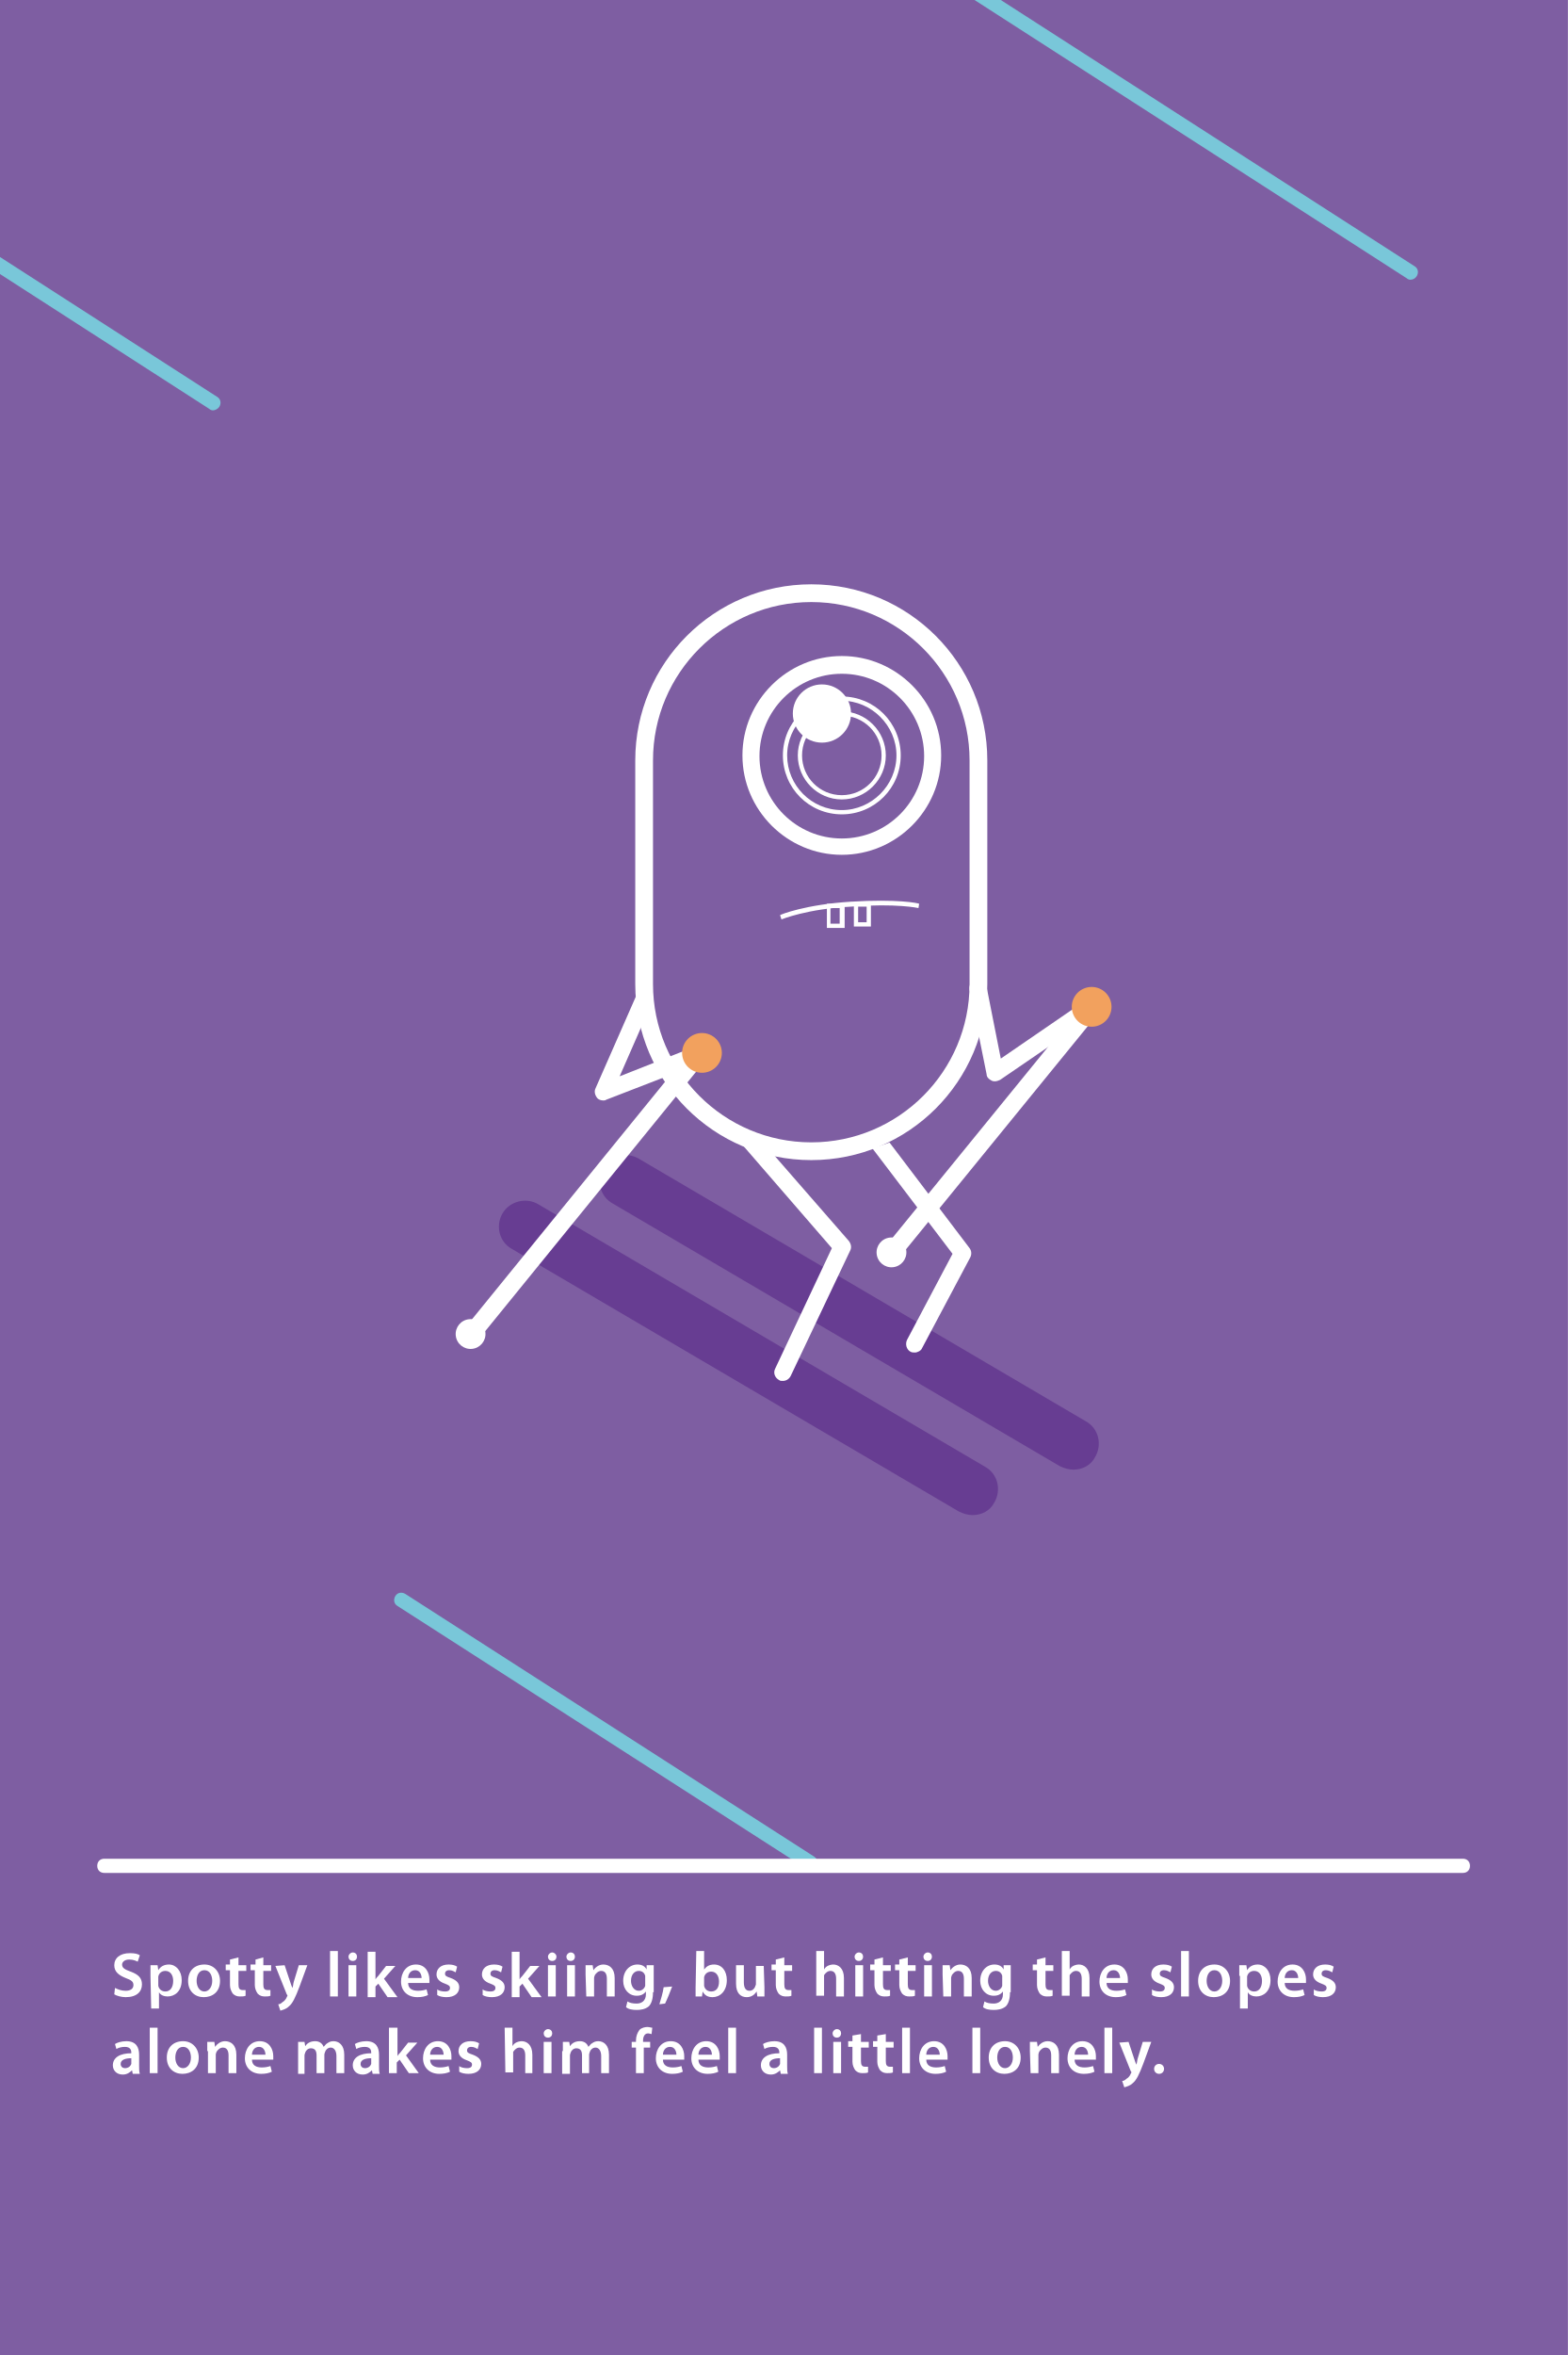
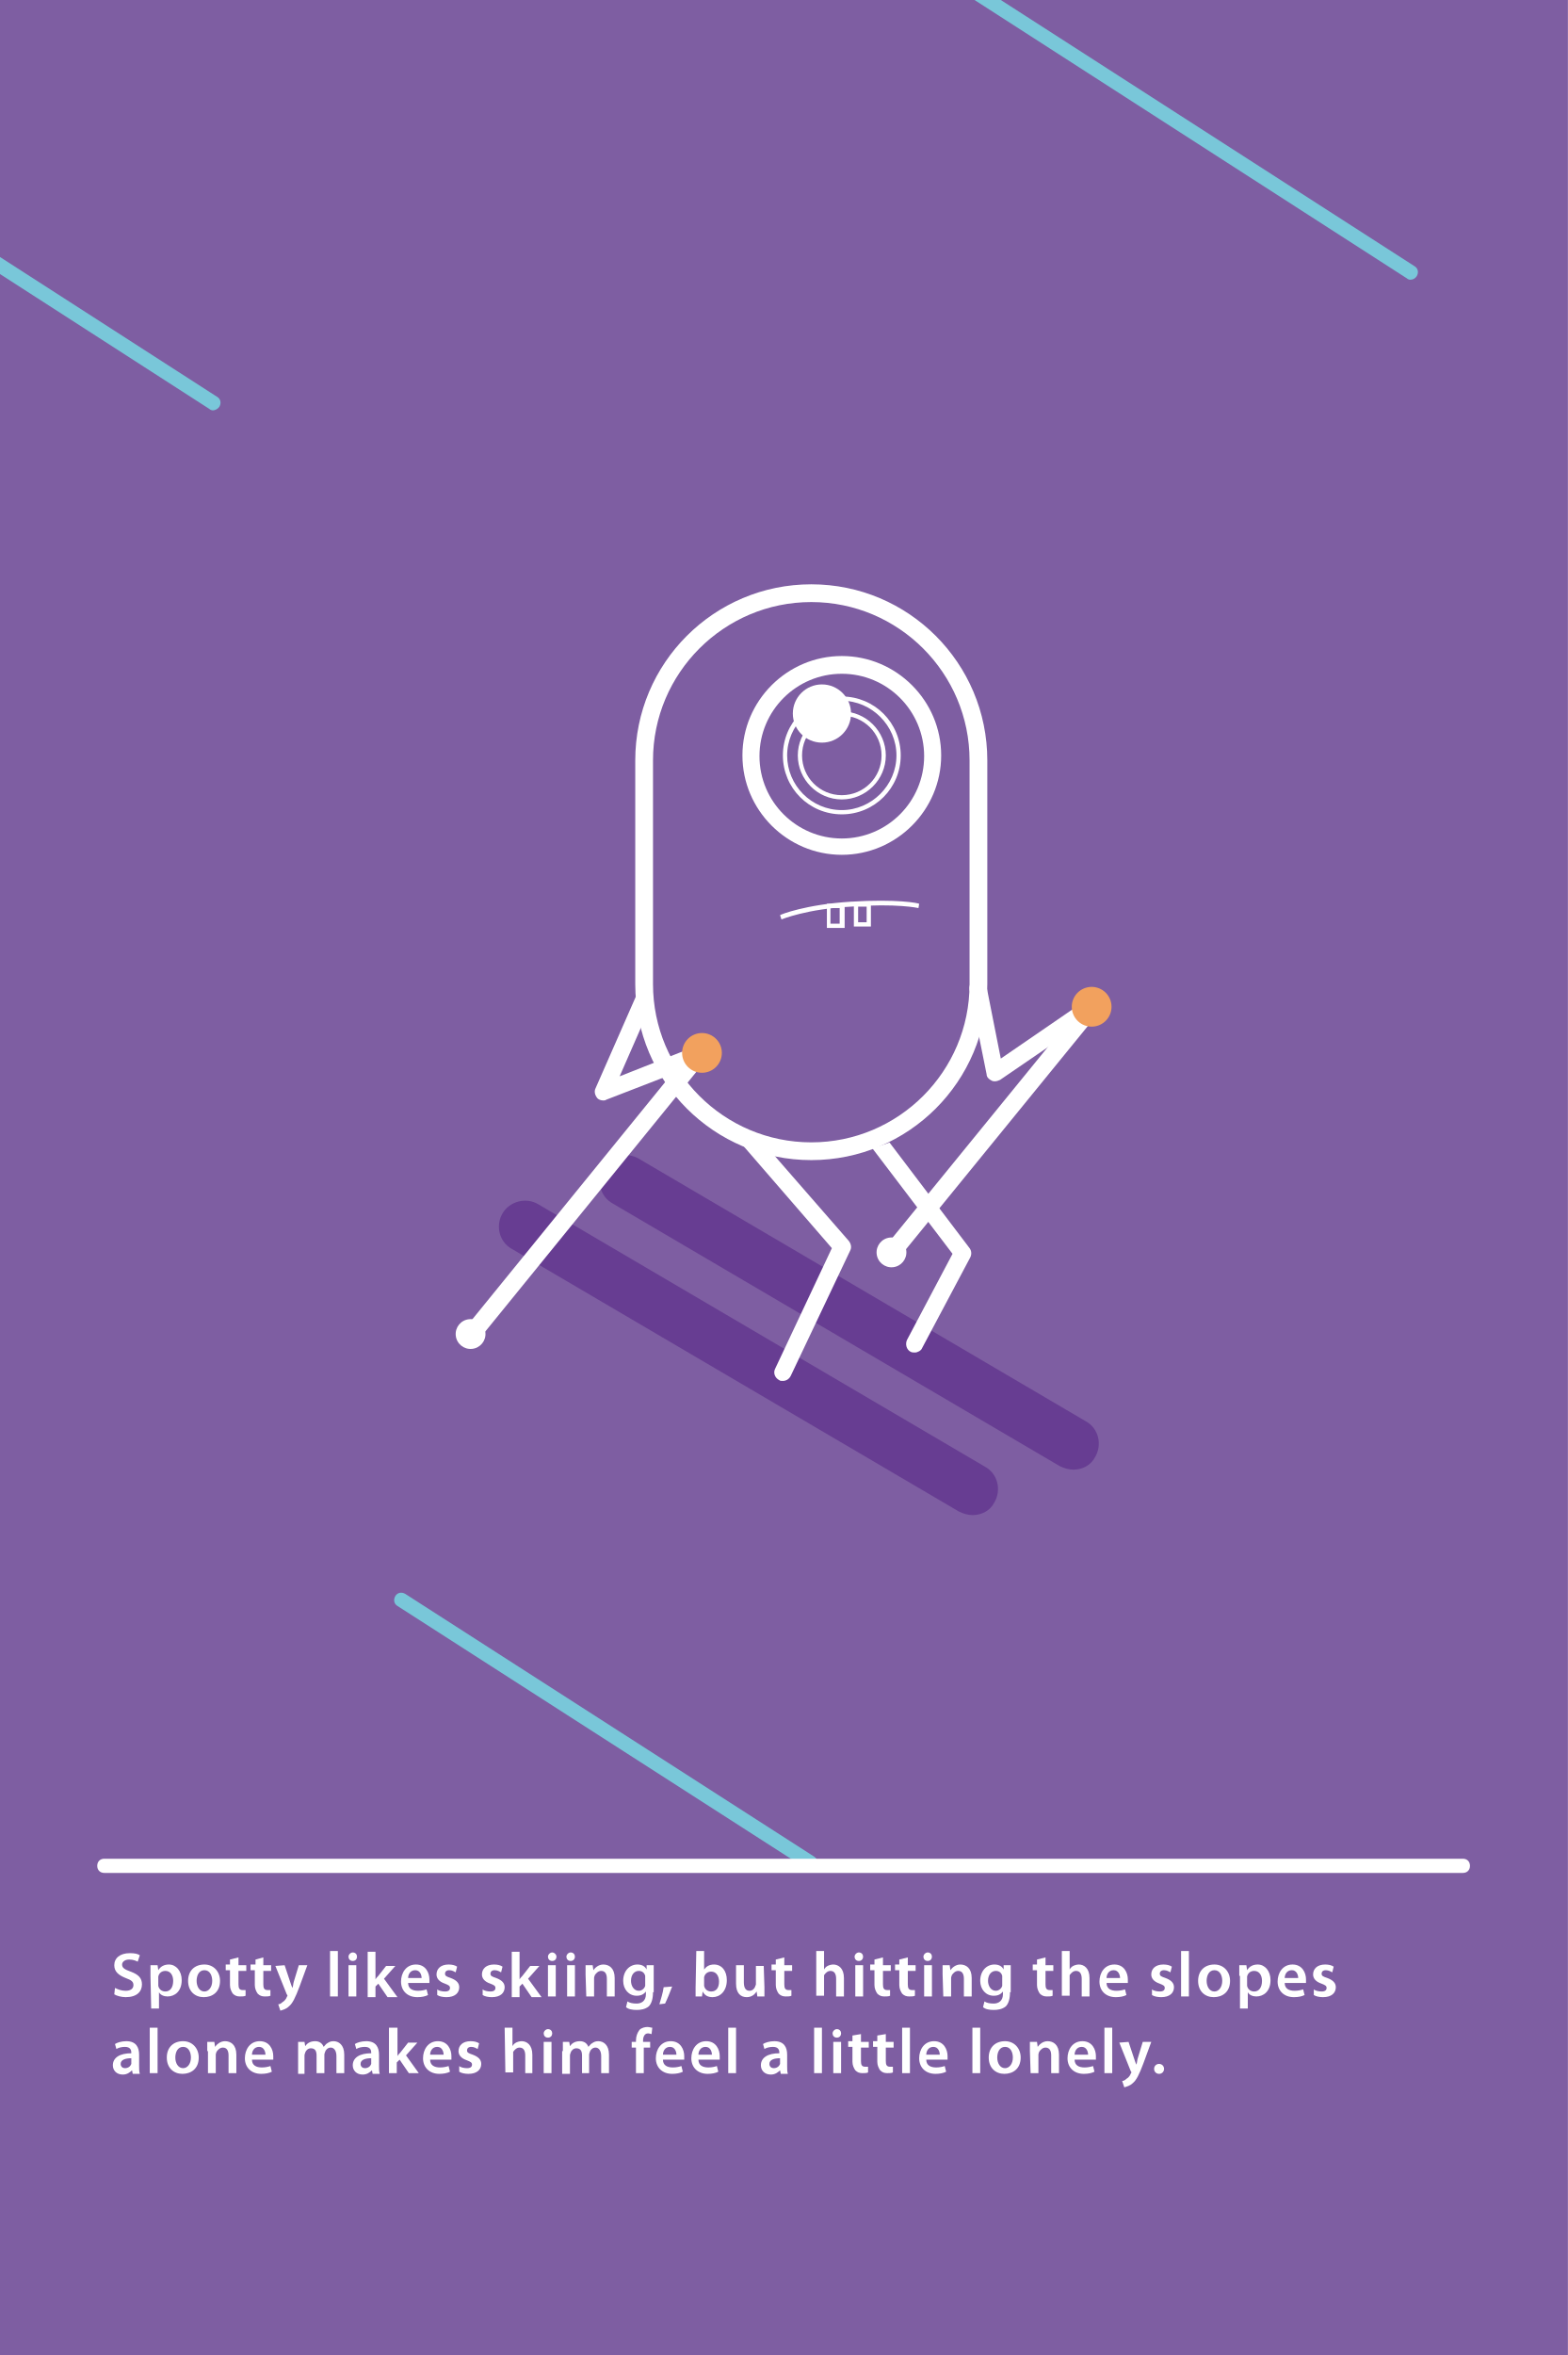
<svg xmlns="http://www.w3.org/2000/svg" version="1.1" id="Layer_1" x="0px" y="0px" viewBox="0 0 220.9 331.7" enable-background="new 0 0 220.9 331.7" xml:space="preserve">
  <g>
    <g>
      <g>
        <rect fill="#7E5EA2" width="220.9" height="331.7" />
      </g>
    </g>
  </g>
  <g>
    <g>
      <g>
        <path fill="#79C7D9" d="M114.1,263.4c-0.2,0-0.4-0.1-0.5-0.2l-57.6-37c-0.5-0.3-0.6-0.9-0.3-1.4s0.9-0.6,1.4-0.3l57.6,37     c0.5,0.3,0.6,0.9,0.3,1.4C114.7,263.2,114.4,263.4,114.1,263.4z" />
      </g>
    </g>
  </g>
  <g>
    <g>
      <g>
        <g>
          <g>
            <g>
              <g>
                <path fill="#673D92" d="M137,213.4c-0.6,0-1.3-0.2-1.9-0.5l-63-37c-1.8-1-2.3-3.3-1.3-5s3.3-2.3,5-1.3l63,37         c1.8,1,2.3,3.3,1.3,5C139.5,212.8,138.3,213.4,137,213.4z" />
              </g>
            </g>
          </g>
        </g>
      </g>
    </g>
    <g>
      <g>
        <g>
          <g>
            <g>
              <g>
                <path fill="#673D92" d="M151.2,207c-0.6,0-1.3-0.2-1.9-0.5l-63-37c-1.8-1-2.3-3.3-1.3-5c1-1.8,3.3-2.3,5-1.3l63,37         c1.8,1,2.3,3.3,1.3,5C153.7,206.4,152.5,207,151.2,207z" />
              </g>
            </g>
          </g>
        </g>
      </g>
    </g>
    <g>
      <g>
        <g>
          <g>
            <g>
              <path fill="#FFFFFF" d="M110.3,194.5c-0.2,0-0.4,0-0.5-0.1c-0.6-0.3-0.9-1-0.6-1.6l8-17l-12.3-14.2c-0.4-0.5-0.4-1.3,0.1-1.7        s1.3-0.4,1.7,0.1l12.9,14.8c0.3,0.4,0.4,0.9,0.2,1.3l-8.4,17.7C111.2,194.2,110.8,194.5,110.3,194.5z" />
            </g>
          </g>
        </g>
      </g>
    </g>
    <g>
      <g>
        <g>
          <g>
            <g>
              <path fill="#FFFFFF" d="M128.9,190.5c-0.2,0-0.4,0-0.6-0.1c-0.6-0.3-0.8-1.1-0.5-1.7l6.4-12.1l-11.4-15        c-0.4-0.5-0.3-1.3,0.2-1.7s1.3-0.3,1.7,0.2l11.9,15.7c0.3,0.4,0.3,0.9,0.1,1.3l-6.8,12.8C129.8,190.2,129.3,190.5,128.9,190.5        z" />
            </g>
          </g>
        </g>
      </g>
    </g>
    <g>
      <g>
        <g>
          <g>
            <g>
              <path fill="#7E5EA2" d="M118.4,162.2h-8.1c-10.8,0-19.5-8.7-19.5-19.5v-39.6c0-10.8,8.7-19.5,19.5-19.5h8.1        c10.8,0,19.5,8.7,19.5,19.5v39.6C137.8,153.5,129.1,162.2,118.4,162.2z" />
            </g>
          </g>
        </g>
      </g>
      <g>
        <g>
          <g>
            <g>
              <path fill="#FFFFFF" d="M114.3,163.4c-13.7,0-24.8-11.1-24.8-24.8v-31.5c0-13.7,11.1-24.8,24.8-24.8s24.8,11.1,24.8,24.8v31.5        C139.1,152.3,128,163.4,114.3,163.4z M114.3,84.8c-12.3,0-22.3,10-22.3,22.3v31.5c0,12.3,10,22.3,22.3,22.3l0,0        c12.3,0,22.3-10,22.3-22.3v-31.5C136.6,94.8,126.6,84.8,114.3,84.8z" />
            </g>
          </g>
        </g>
      </g>
    </g>
    <g>
      <g>
        <g>
          <g>
            <g>
              <g>
                <circle fill="#7E5EA2" cx="118.6" cy="106.4" r="12.8" />
              </g>
            </g>
          </g>
        </g>
        <g>
          <g>
            <g>
              <g>
                <path fill="#FFFFFF" d="M118.6,120.4c-7.7,0-14-6.3-14-14s6.3-14,14-14s14,6.3,14,14S126.3,120.4,118.6,120.4z M118.6,94.9         c-6.4,0-11.6,5.2-11.6,11.6s5.2,11.6,11.6,11.6s11.6-5.2,11.6-11.6S125,94.9,118.6,94.9z" />
              </g>
            </g>
          </g>
        </g>
      </g>
      <g>
        <g>
          <g>
            <g>
              <g>
                <path fill="#FFFFFF" d="M118.6,114.7c-4.6,0-8.3-3.7-8.3-8.3c0-4.6,3.7-8.3,8.3-8.3c4.6,0,8.3,3.7,8.3,8.3         S123.2,114.7,118.6,114.7z M118.6,98.7c-4.2,0-7.7,3.5-7.7,7.7s3.4,7.7,7.7,7.7c4.2,0,7.7-3.5,7.7-7.7         C126.3,102.2,122.8,98.7,118.6,98.7z" />
              </g>
            </g>
          </g>
        </g>
      </g>
      <g>
        <g>
          <g>
            <g>
              <g>
                <path fill="#FFFFFF" d="M118.6,112.6c-3.4,0-6.2-2.8-6.2-6.2c0-3.4,2.8-6.2,6.2-6.2c3.4,0,6.2,2.8,6.2,6.2         C124.8,109.8,122,112.6,118.6,112.6z M118.6,100.8c-3.1,0-5.6,2.5-5.6,5.6s2.5,5.6,5.6,5.6s5.6-2.5,5.6-5.6         S121.7,100.8,118.6,100.8z" />
              </g>
            </g>
          </g>
        </g>
      </g>
      <g>
        <g>
          <g>
            <g>
              <g>
                <circle fill="#FFFFFF" cx="115.8" cy="100.5" r="4.1" />
              </g>
            </g>
          </g>
        </g>
      </g>
    </g>
    <g>
      <g>
        <g>
          <g>
            <g>
              <g>
                <g>
-                   <rect x="58.2" y="166.3" transform="matrix(0.6309 -0.7759 0.7759 0.6309 -99.3737 126.2092)" fill="#FFFFFF" width="49.6" height="2.5" />
-                 </g>
-               </g>
-             </g>
-           </g>
-         </g>
-         <g>
-           <g>
-             <g>
-               <g>
-                 <g>
-                   <ellipse transform="matrix(0.9953 -9.670742e-02 9.670742e-02 0.9953 -17.8605 7.2925)" fill="#FFFFFF" cx="66.3" cy="187.9" rx="2.1" ry="2.1" />
+                   <rect x="58.2" y="166.3" transform="matrix(0.6309 -0.7759 0.7759 0.6309 -99.3385 126.2259)" fill="#FFFFFF" width="49.6" height="2.5" />
+                 </g>
+               </g>
+             </g>
+           </g>
+         </g>
+         <g>
+           <g>
+             <g>
+               <g>
+                 <g>
+                   <ellipse transform="matrix(0.9953 -9.670866e-02 9.670866e-02 0.9953 -17.8606 7.2924)" fill="#FFFFFF" cx="66.3" cy="187.9" rx="2.1" ry="2.1" />
                </g>
              </g>
            </g>
          </g>
        </g>
      </g>
      <g>
        <g>
          <g>
            <g>
              <g>
                <g>
                  <path fill="#FFFFFF" d="M85,155c-0.3,0-0.7-0.1-0.9-0.4c-0.3-0.4-0.4-0.9-0.2-1.3l5.8-13.2c0.3-0.6,1-0.9,1.6-0.6          c0.6,0.3,0.9,1,0.6,1.6l-4.6,10.5l11.4-4.5c0.6-0.2,1.3,0.1,1.6,0.7c0.2,0.6-0.1,1.3-0.7,1.6l-14.2,5.5          C85.3,155,85.1,155,85,155z" />
                </g>
              </g>
            </g>
          </g>
        </g>
        <g>
          <g>
            <g>
              <g>
                <g>
                  <circle fill="#F2A15E" cx="98.9" cy="148.3" r="2.8" />
                </g>
              </g>
            </g>
          </g>
        </g>
      </g>
    </g>
    <g>
      <g>
        <g>
          <g>
            <g>
              <g>
                <g>
-                   <rect x="118.6" y="157.3" transform="matrix(0.6317 -0.7752 0.7752 0.6317 -71.2518 167.0848)" fill="#FFFFFF" width="43.2" height="2.5" />
-                 </g>
-               </g>
-             </g>
-           </g>
-         </g>
-         <g>
-           <g>
-             <g>
-               <g>
-                 <g>
-                   <ellipse transform="matrix(0.9953 -9.670742e-02 9.670742e-02 0.9953 -16.4702 12.9729)" fill="#FFFFFF" cx="125.6" cy="176.4" rx="2.1" ry="2.1" />
+                   <rect x="118.6" y="157.3" transform="matrix(0.6317 -0.7752 0.7752 0.6317 -71.2729 167.0959)" fill="#FFFFFF" width="43.2" height="2.5" />
+                 </g>
+               </g>
+             </g>
+           </g>
+         </g>
+         <g>
+           <g>
+             <g>
+               <g>
+                 <g>
+                   <ellipse transform="matrix(0.9953 -9.670866e-02 9.670866e-02 0.9953 -16.4704 12.9733)" fill="#FFFFFF" cx="125.6" cy="176.4" rx="2.1" ry="2.1" />
                </g>
              </g>
            </g>
          </g>
        </g>
      </g>
      <g>
        <g>
          <g>
            <g>
              <g>
                <g>
                  <path fill="#FFFFFF" d="M140.2,152.3c-0.2,0-0.3,0-0.5-0.1c-0.4-0.2-0.7-0.5-0.7-0.9l-2.4-11.9c-0.1-0.7,0.3-1.3,1-1.4          c0.7-0.1,1.3,0.3,1.4,1l2,10.1l12.1-8.3c0.6-0.4,1.3-0.2,1.7,0.3c0.4,0.6,0.2,1.3-0.3,1.7l-13.6,9.3          C140.7,152.2,140.4,152.3,140.2,152.3z" />
                </g>
              </g>
            </g>
          </g>
        </g>
        <g>
          <g>
            <g>
              <g>
                <g>
-                   <ellipse transform="matrix(0.9172 -0.3985 0.3985 0.9172 -43.7725 73.0427)" fill="#F2A15E" cx="153.8" cy="141.8" rx="2.8" ry="2.8" />
+                   <ellipse transform="matrix(0.9172 -0.3985 0.3985 0.9172 -43.7718 73.0334)" fill="#F2A15E" cx="153.8" cy="141.8" rx="2.8" ry="2.8" />
                </g>
              </g>
            </g>
          </g>
        </g>
      </g>
    </g>
    <g>
      <g>
        <g>
          <g>
            <g>
              <g>
                <path fill="#FFFFFF" d="M110.1,129.5l-0.2-0.6c0.1-0.1,3.6-1.5,10-1.9c6.5-0.4,9.5,0.2,9.6,0.3l-0.1,0.6c0,0-3.1-0.7-9.5-0.2         C113.7,128,110.1,129.5,110.1,129.5z" />
              </g>
            </g>
          </g>
        </g>
      </g>
      <g>
        <g>
          <g>
            <g>
              <g>
                <path fill="#FFFFFF" d="M116.5,130.7v-3.4h2.5v3.4H116.5z M117,127.9v2.2h1.3v-2.2L117,127.9z" />
              </g>
            </g>
          </g>
        </g>
      </g>
      <g>
        <g>
          <g>
            <g>
              <g>
                <path fill="#FFFFFF" d="M120.3,130.5v-3.4h2.4v3.4H120.3z M120.9,127.7v2.2h1.2v-2.2H120.9z" />
              </g>
            </g>
          </g>
        </g>
      </g>
    </g>
  </g>
  <g>
    <g>
      <g>
        <path fill="#FFFFFF" d="M206.1,263.8H14.7c-0.6,0-1-0.4-1-1s0.4-1,1-1h191.4c0.6,0,1,0.4,1,1S206.7,263.8,206.1,263.8z" />
      </g>
    </g>
  </g>
  <g>
    <g>
      <g>
        <path fill="#FFFFFF" d="M16.2,280c0.4,0.2,0.9,0.4,1.5,0.4c0.7,0,1.1-0.3,1.1-0.8s-0.3-0.7-1.1-1c-1-0.4-1.6-0.9-1.6-1.8     c0-1,0.8-1.7,2.2-1.7c0.7,0,1.1,0.1,1.4,0.3l-0.3,0.9c-0.2-0.1-0.6-0.3-1.2-0.3c-0.7,0-1,0.4-1,0.7c0,0.5,0.4,0.7,1.2,1     c1.1,0.4,1.6,0.9,1.6,1.8c0,1-0.7,1.8-2.3,1.8c-0.6,0-1.3-0.2-1.6-0.4L16.2,280z" />
      </g>
    </g>
    <g>
      <g>
        <path fill="#FFFFFF" d="M21.2,278.3c0-0.6,0-1,0-1.5h1l0.1,0.7l0,0c0.3-0.5,0.8-0.8,1.5-0.8c1,0,1.8,0.9,1.8,2.2     c0,1.6-1,2.3-2,2.3c-0.5,0-1-0.2-1.2-0.6l0,0v2.3h-1.1L21.2,278.3L21.2,278.3z M22.3,279.4c0,0.1,0,0.2,0,0.3     c0.1,0.5,0.5,0.8,1,0.8c0.7,0,1.1-0.6,1.1-1.5c0-0.8-0.4-1.4-1.1-1.4c-0.5,0-0.9,0.3-1,0.8c0,0.1,0,0.2,0,0.3V279.4z" />
      </g>
    </g>
    <g>
      <g>
        <path fill="#FFFFFF" d="M31,279c0,1.6-1.1,2.3-2.3,2.3c-1.2,0-2.2-0.8-2.2-2.3c0-1.4,0.9-2.3,2.3-2.3C30.1,276.7,31,277.7,31,279     z M27.7,279c0,0.8,0.4,1.5,1.1,1.5c0.6,0,1.1-0.6,1.1-1.5c0-0.7-0.3-1.5-1.1-1.5S27.7,278.3,27.7,279z" />
      </g>
    </g>
    <g>
      <g>
        <path fill="#FFFFFF" d="M33.6,275.7v1.1h1.1v0.8h-1.1v1.9c0,0.5,0.1,0.8,0.6,0.8c0.2,0,0.3,0,0.4,0v0.8c-0.2,0.1-0.5,0.1-0.8,0.1     c-0.4,0-0.7-0.1-1-0.4c-0.2-0.3-0.4-0.7-0.4-1.2v-2.1h-0.6v-0.8h0.6V276L33.6,275.7z" />
      </g>
    </g>
    <g>
      <g>
        <path fill="#FFFFFF" d="M37.1,275.7v1.1h1.1v0.8h-1.1v1.9c0,0.5,0.1,0.8,0.6,0.8c0.2,0,0.3,0,0.4,0v0.8c-0.2,0.1-0.5,0.1-0.8,0.1     c-0.4,0-0.7-0.1-1-0.4c-0.2-0.3-0.4-0.7-0.4-1.2v-2.1h-0.6v-0.8H36V276L37.1,275.7z" />
      </g>
    </g>
    <g>
      <g>
        <path fill="#FFFFFF" d="M40.1,276.8l0.8,2.4c0.1,0.3,0.2,0.6,0.3,0.8l0,0c0.1-0.2,0.1-0.6,0.2-0.9l0.7-2.3h1.2l-1.1,3     c-0.6,1.6-1,2.4-1.5,2.8c-0.4,0.4-0.9,0.5-1.2,0.6l-0.3-0.9c0.2,0,0.4-0.1,0.6-0.3c0.2-0.1,0.5-0.4,0.6-0.7     c0-0.1,0.1-0.1,0.1-0.2c0,0,0-0.1-0.1-0.2l-1.6-4L40.1,276.8L40.1,276.8z" />
      </g>
    </g>
    <g>
      <g>
        <path fill="#FFFFFF" d="M46.5,274.8h1.1v6.4h-1.1V274.8z" />
      </g>
    </g>
    <g>
      <g>
        <path fill="#FFFFFF" d="M50.3,275.6c0,0.3-0.2,0.6-0.6,0.6c-0.4,0-0.6-0.3-0.6-0.6c0-0.3,0.3-0.6,0.6-0.6     C50.1,275,50.3,275.3,50.3,275.6z M49.1,281.2v-4.4h1.1v4.4H49.1z" />
      </g>
    </g>
    <g>
      <g>
        <path fill="#FFFFFF" d="M52.9,278.8L52.9,278.8c0.1-0.2,0.3-0.4,0.4-0.5l1.1-1.4h1.3l-1.6,1.8l1.9,2.6h-1.4l-1.3-1.9l-0.4,0.4     v1.5h-1.1v-6.4h1.1V278.8z" />
      </g>
    </g>
    <g>
      <g>
        <path fill="#FFFFFF" d="M57.5,279.3c0,0.8,0.6,1.1,1.4,1.1c0.5,0,0.9-0.1,1.2-0.2l0.2,0.8c-0.4,0.2-0.9,0.3-1.5,0.3     c-1.4,0-2.3-0.9-2.3-2.2c0-1.2,0.7-2.4,2.1-2.4c1.4,0,1.9,1.2,1.9,2.1c0,0.2,0,0.4,0,0.5L57.5,279.3L57.5,279.3z M59.4,278.6     c0-0.4-0.2-1.1-0.9-1.1s-1,0.6-1,1.1H59.4z" />
      </g>
    </g>
    <g>
      <g>
        <path fill="#FFFFFF" d="M61.6,280.2c0.2,0.2,0.7,0.3,1.1,0.3c0.5,0,0.7-0.2,0.7-0.5s-0.2-0.4-0.7-0.6c-0.9-0.3-1.2-0.8-1.2-1.3     c0-0.8,0.6-1.4,1.7-1.4c0.5,0,0.9,0.1,1.2,0.3l-0.2,0.8c-0.2-0.1-0.5-0.3-0.9-0.3s-0.6,0.2-0.6,0.5s0.2,0.4,0.8,0.6     c0.8,0.3,1.2,0.7,1.2,1.3c0,0.8-0.6,1.4-1.8,1.4c-0.5,0-1-0.1-1.3-0.3V280.2z" />
      </g>
    </g>
    <g>
      <g>
        <path fill="#FFFFFF" d="M68,280.2c0.2,0.2,0.7,0.3,1.1,0.3c0.5,0,0.7-0.2,0.7-0.5s-0.2-0.4-0.7-0.6c-0.9-0.3-1.2-0.8-1.2-1.3     c0-0.8,0.6-1.4,1.7-1.4c0.5,0,0.9,0.1,1.2,0.3l-0.2,0.8c-0.2-0.1-0.5-0.3-0.9-0.3s-0.6,0.2-0.6,0.5s0.2,0.4,0.8,0.6     c0.8,0.3,1.2,0.7,1.2,1.3c0,0.8-0.6,1.4-1.8,1.4c-0.5,0-1-0.1-1.3-0.3L68,280.2z" />
      </g>
    </g>
    <g>
      <g>
        <path fill="#FFFFFF" d="M73.2,278.8L73.2,278.8c0.1-0.2,0.3-0.4,0.4-0.5l1.1-1.4H76l-1.6,1.8l1.9,2.6h-1.4l-1.3-1.9l-0.4,0.4v1.5     h-1.1v-6.4h1.1V278.8z" />
      </g>
    </g>
    <g>
      <g>
        <path fill="#FFFFFF" d="M78.4,275.6c0,0.3-0.2,0.6-0.6,0.6s-0.6-0.3-0.6-0.6c0-0.3,0.3-0.6,0.6-0.6S78.4,275.3,78.4,275.6z      M77.2,281.2v-4.4h1.1v4.4H77.2z" />
      </g>
    </g>
    <g>
      <g>
        <path fill="#FFFFFF" d="M81,275.6c0,0.3-0.2,0.6-0.6,0.6s-0.6-0.3-0.6-0.6c0-0.3,0.3-0.6,0.6-0.6C80.8,275,81,275.3,81,275.6z      M79.9,281.2v-4.4H81v4.4H79.9z" />
      </g>
    </g>
    <g>
      <g>
        <path fill="#FFFFFF" d="M82.5,278.1c0-0.5,0-0.9,0-1.3h1l0.1,0.7l0,0c0.2-0.3,0.7-0.8,1.4-0.8c0.8,0,1.6,0.5,1.6,1.9v2.6h-1.1     v-2.5c0-0.6-0.2-1.1-0.8-1.1c-0.4,0-0.7,0.3-0.9,0.6c0,0.1-0.1,0.2-0.1,0.4v2.6h-1.1L82.5,278.1L82.5,278.1z" />
      </g>
    </g>
    <g>
      <g>
-         <path fill="#FFFFFF" d="M92,280.6c0,0.9-0.2,1.6-0.6,2c-0.5,0.4-1.1,0.5-1.7,0.5s-1.2-0.1-1.5-0.4l0.2-0.8     c0.3,0.2,0.7,0.3,1.3,0.3c0.7,0,1.3-0.4,1.3-1.3v-0.4l0,0c-0.3,0.4-0.7,0.6-1.3,0.6c-1.1,0-1.9-0.9-1.9-2.1c0-1.4,0.9-2.3,2-2.3     c0.7,0,1.1,0.3,1.3,0.7l0,0v-0.6h1c0,0.3,0,0.7,0,1.3v2.5H92z M90.9,278.6c0-0.1,0-0.2,0-0.3c-0.1-0.4-0.4-0.7-0.9-0.7     c-0.6,0-1.1,0.5-1.1,1.4c0,0.7,0.4,1.4,1.1,1.4c0.4,0,0.8-0.3,0.9-0.7c0-0.1,0-0.3,0-0.4V278.6z" />
+         <path fill="#FFFFFF" d="M92,280.6c0,0.9-0.2,1.6-0.6,2c-0.5,0.4-1.1,0.5-1.7,0.5s-1.2-0.1-1.5-0.4l0.2-0.8     c0.3,0.2,0.7,0.3,1.3,0.3c0.7,0,1.3-0.4,1.3-1.3v-0.4l0,0c-0.3,0.4-0.7,0.6-1.3,0.6c-1.1,0-1.9-0.9-1.9-2.1c0-1.4,0.9-2.3,2-2.3     c0.7,0,1.1,0.3,1.3,0.7l0,0v-0.6h1c0,0.3,0,0.7,0,1.3v2.5L92,280.6L92,280.6z M90.9,278.6c0-0.1,0-0.2,0-0.3     c-0.1-0.4-0.4-0.7-0.9-0.7c-0.6,0-1.1,0.5-1.1,1.4c0,0.7,0.4,1.4,1.1,1.4c0.4,0,0.8-0.3,0.9-0.7c0-0.1,0-0.3,0-0.4V278.6z" />
      </g>
    </g>
    <g>
      <g>
        <path fill="#FFFFFF" d="M92.9,282.3c0.2-0.7,0.5-1.6,0.6-2.4l1.2-0.1c-0.3,0.8-0.7,1.8-1,2.4L92.9,282.3z" />
      </g>
    </g>
    <g>
      <g>
        <path fill="#FFFFFF" d="M98.1,274.8h1.1v2.6l0,0c0.3-0.4,0.7-0.7,1.4-0.7c1.1,0,1.8,0.9,1.8,2.2c0,1.6-1,2.4-2,2.4     c-0.6,0-1.1-0.2-1.4-0.8l0,0l-0.1,0.7H98c0-0.3,0-0.8,0-1.2L98.1,274.8L98.1,274.8z M99.2,279.4c0,0.1,0,0.2,0,0.3     c0.1,0.5,0.5,0.8,1,0.8c0.7,0,1.1-0.5,1.1-1.4c0-0.8-0.4-1.4-1.1-1.4c-0.5,0-0.9,0.3-1,0.8c0,0.1,0,0.2,0,0.3V279.4z" />
      </g>
    </g>
    <g>
      <g>
        <path fill="#FFFFFF" d="M107.7,279.9c0,0.5,0,1,0,1.3h-1l-0.1-0.7l0,0c-0.2,0.3-0.6,0.8-1.4,0.8s-1.5-0.5-1.5-1.9v-2.6h1.1v2.4     c0,0.7,0.2,1.2,0.8,1.2c0.4,0,0.7-0.3,0.8-0.6c0-0.1,0.1-0.2,0.1-0.3v-2.6h1.1L107.7,279.9L107.7,279.9z" />
      </g>
    </g>
    <g>
      <g>
        <path fill="#FFFFFF" d="M110.5,275.7v1.1h1.1v0.8h-1.1v1.9c0,0.5,0.1,0.8,0.6,0.8c0.2,0,0.3,0,0.4,0v0.8     c-0.2,0.1-0.5,0.1-0.8,0.1c-0.4,0-0.7-0.1-1-0.4c-0.2-0.3-0.4-0.7-0.4-1.2v-2.1h-0.6v-0.8h0.6V276L110.5,275.7z" />
      </g>
    </g>
    <g>
      <g>
        <path fill="#FFFFFF" d="M115,274.8h1.1v2.6l0,0c0.1-0.2,0.3-0.4,0.5-0.5s0.5-0.2,0.8-0.2c0.7,0,1.5,0.5,1.5,1.9v2.6h-1.1v-2.5     c0-0.6-0.2-1.1-0.8-1.1c-0.4,0-0.7,0.3-0.9,0.6c0,0.1,0,0.2,0,0.3v2.6H115V274.8z" />
      </g>
    </g>
    <g>
      <g>
        <path fill="#FFFFFF" d="M121.6,275.6c0,0.3-0.2,0.6-0.6,0.6s-0.6-0.3-0.6-0.6c0-0.3,0.3-0.6,0.6-0.6     C121.4,275,121.6,275.3,121.6,275.6z M120.5,281.2v-4.4h1.1v4.4H120.5z" />
      </g>
    </g>
    <g>
      <g>
        <path fill="#FFFFFF" d="M124.4,275.7v1.1h1.1v0.8h-1.1v1.9c0,0.5,0.1,0.8,0.6,0.8c0.2,0,0.3,0,0.4,0v0.8     c-0.2,0.1-0.5,0.1-0.8,0.1c-0.4,0-0.7-0.1-1-0.4c-0.2-0.3-0.4-0.7-0.4-1.2v-2.1h-0.6v-0.8h0.6V276L124.4,275.7z" />
      </g>
    </g>
    <g>
      <g>
        <path fill="#FFFFFF" d="M127.9,275.7v1.1h1.1v0.8h-1.1v1.9c0,0.5,0.1,0.8,0.6,0.8c0.2,0,0.3,0,0.4,0v0.8     c-0.2,0.1-0.5,0.1-0.8,0.1c-0.4,0-0.7-0.1-1-0.4c-0.2-0.3-0.4-0.7-0.4-1.2v-2.1h-0.6v-0.8h0.6V276L127.9,275.7z" />
      </g>
    </g>
    <g>
      <g>
        <path fill="#FFFFFF" d="M131.3,275.6c0,0.3-0.2,0.6-0.6,0.6c-0.4,0-0.6-0.3-0.6-0.6c0-0.3,0.3-0.6,0.6-0.6     C131.1,275,131.3,275.3,131.3,275.6z M130.2,281.2v-4.4h1.1v4.4H130.2z" />
      </g>
    </g>
    <g>
      <g>
        <path fill="#FFFFFF" d="M132.8,278.1c0-0.5,0-0.9,0-1.3h1l0.1,0.7l0,0c0.2-0.3,0.7-0.8,1.4-0.8c0.8,0,1.6,0.5,1.6,1.9v2.6h-1.1     v-2.5c0-0.6-0.2-1.1-0.8-1.1c-0.4,0-0.7,0.3-0.9,0.6c0,0.1-0.1,0.2-0.1,0.4v2.6h-1.1L132.8,278.1L132.8,278.1z" />
      </g>
    </g>
    <g>
      <g>
-         <path fill="#FFFFFF" d="M142.3,280.6c0,0.9-0.2,1.6-0.6,2c-0.5,0.4-1.1,0.5-1.7,0.5c-0.6,0-1.2-0.1-1.5-0.4l0.2-0.8     c0.3,0.2,0.7,0.3,1.3,0.3c0.7,0,1.3-0.4,1.3-1.3v-0.4l0,0c-0.3,0.4-0.7,0.6-1.3,0.6c-1.1,0-1.9-0.9-1.9-2.1c0-1.4,0.9-2.3,2-2.3     c0.7,0,1.1,0.3,1.3,0.7l0,0v-0.6h1c0,0.3,0,0.7,0,1.3v2.5H142.3z M141.2,278.6c0-0.1,0-0.2,0-0.3c-0.1-0.4-0.4-0.7-0.9-0.7     c-0.6,0-1.1,0.5-1.1,1.4c0,0.7,0.4,1.4,1.1,1.4c0.4,0,0.8-0.3,0.9-0.7c0-0.1,0-0.3,0-0.4V278.6z" />
+         <path fill="#FFFFFF" d="M142.3,280.6c0,0.9-0.2,1.6-0.6,2c-0.5,0.4-1.1,0.5-1.7,0.5c-0.6,0-1.2-0.1-1.5-0.4l0.2-0.8     c0.3,0.2,0.7,0.3,1.3,0.3c0.7,0,1.3-0.4,1.3-1.3v-0.4l0,0c-0.3,0.4-0.7,0.6-1.3,0.6c-1.1,0-1.9-0.9-1.9-2.1c0-1.4,0.9-2.3,2-2.3     c0.7,0,1.1,0.3,1.3,0.7l0,0v-0.6h1c0,0.3,0,0.7,0,1.3v2.5L142.3,280.6L142.3,280.6z M141.2,278.6c0-0.1,0-0.2,0-0.3     c-0.1-0.4-0.4-0.7-0.9-0.7c-0.6,0-1.1,0.5-1.1,1.4c0,0.7,0.4,1.4,1.1,1.4c0.4,0,0.8-0.3,0.9-0.7c0-0.1,0-0.3,0-0.4V278.6z" />
      </g>
    </g>
    <g>
      <g>
        <path fill="#FFFFFF" d="M147.3,275.7v1.1h1.1v0.8h-1.1v1.9c0,0.5,0.1,0.8,0.6,0.8c0.2,0,0.3,0,0.4,0v0.8     c-0.2,0.1-0.5,0.1-0.8,0.1c-0.4,0-0.7-0.1-1-0.4c-0.2-0.3-0.4-0.7-0.4-1.2v-2.1h-0.6v-0.8h0.6V276L147.3,275.7z" />
      </g>
    </g>
    <g>
      <g>
        <path fill="#FFFFFF" d="M149.6,274.8h1.1v2.6l0,0c0.1-0.2,0.3-0.4,0.5-0.5s0.5-0.2,0.8-0.2c0.7,0,1.5,0.5,1.5,1.9v2.6h-1.1v-2.5     c0-0.6-0.2-1.1-0.8-1.1c-0.4,0-0.7,0.3-0.9,0.6c0,0.1,0,0.2,0,0.3v2.6h-1.1V274.8z" />
      </g>
    </g>
    <g>
      <g>
        <path fill="#FFFFFF" d="M155.9,279.3c0,0.8,0.6,1.1,1.4,1.1c0.5,0,0.9-0.1,1.2-0.2l0.2,0.8c-0.4,0.2-0.9,0.3-1.5,0.3     c-1.4,0-2.3-0.9-2.3-2.2c0-1.2,0.7-2.4,2.1-2.4c1.4,0,1.9,1.2,1.9,2.1c0,0.2,0,0.4,0,0.5L155.9,279.3L155.9,279.3z M157.8,278.6     c0-0.4-0.2-1.1-0.9-1.1s-1,0.6-1,1.1H157.8z" />
      </g>
    </g>
    <g>
      <g>
        <path fill="#FFFFFF" d="M162.3,280.2c0.2,0.2,0.7,0.3,1.1,0.3c0.5,0,0.7-0.2,0.7-0.5s-0.2-0.4-0.7-0.6c-0.9-0.3-1.2-0.8-1.2-1.3     c0-0.8,0.6-1.4,1.7-1.4c0.5,0,0.9,0.1,1.2,0.3l-0.2,0.8c-0.2-0.1-0.5-0.3-0.9-0.3s-0.6,0.2-0.6,0.5s0.2,0.4,0.8,0.6     c0.8,0.3,1.2,0.7,1.2,1.3c0,0.8-0.6,1.4-1.8,1.4c-0.5,0-1-0.1-1.3-0.3V280.2z" />
      </g>
    </g>
    <g>
      <g>
        <path fill="#FFFFFF" d="M166.4,274.8h1.1v6.4h-1.1V274.8z" />
      </g>
    </g>
    <g>
      <g>
        <path fill="#FFFFFF" d="M173.3,279c0,1.6-1.1,2.3-2.3,2.3s-2.2-0.8-2.2-2.3c0-1.4,0.9-2.3,2.3-2.3     C172.4,276.7,173.3,277.7,173.3,279z M170,279c0,0.8,0.4,1.5,1.1,1.5c0.6,0,1.1-0.6,1.1-1.5c0-0.7-0.3-1.5-1.1-1.5     S170,278.3,170,279z" />
      </g>
    </g>
    <g>
      <g>
        <path fill="#FFFFFF" d="M174.6,278.3c0-0.6,0-1,0-1.5h1l0.1,0.7l0,0c0.3-0.5,0.8-0.8,1.5-0.8c1,0,1.8,0.9,1.8,2.2     c0,1.6-1,2.3-2,2.3c-0.5,0-1-0.2-1.2-0.6l0,0v2.3h-1.1v-4.6H174.6z M175.7,279.4c0,0.1,0,0.2,0,0.3c0.1,0.5,0.5,0.8,1,0.8     c0.7,0,1.1-0.6,1.1-1.5c0-0.8-0.4-1.4-1.1-1.4c-0.5,0-0.9,0.3-1,0.8c0,0.1,0,0.2,0,0.3V279.4z" />
      </g>
    </g>
    <g>
      <g>
        <path fill="#FFFFFF" d="M181,279.3c0,0.8,0.6,1.1,1.4,1.1c0.5,0,0.9-0.1,1.2-0.2l0.2,0.8c-0.4,0.2-0.9,0.3-1.5,0.3     c-1.4,0-2.3-0.9-2.3-2.2c0-1.2,0.7-2.4,2.1-2.4c1.4,0,1.9,1.2,1.9,2.1c0,0.2,0,0.4,0,0.5L181,279.3L181,279.3z M182.9,278.6     c0-0.4-0.2-1.1-0.9-1.1s-1,0.6-1,1.1H182.9z" />
      </g>
    </g>
    <g>
      <g>
        <path fill="#FFFFFF" d="M185.1,280.2c0.2,0.2,0.7,0.3,1.1,0.3c0.5,0,0.7-0.2,0.7-0.5s-0.2-0.4-0.7-0.6c-0.9-0.3-1.2-0.8-1.2-1.3     c0-0.8,0.6-1.4,1.7-1.4c0.5,0,0.9,0.1,1.2,0.3l-0.2,0.8c-0.2-0.1-0.5-0.3-0.9-0.3s-0.6,0.2-0.6,0.5s0.2,0.4,0.8,0.6     c0.8,0.3,1.2,0.7,1.2,1.3c0,0.8-0.6,1.4-1.8,1.4c-0.5,0-1-0.1-1.3-0.3V280.2z" />
      </g>
    </g>
    <g>
      <g>
        <path fill="#FFFFFF" d="M19.6,291c0,0.4,0,0.8,0.1,1.1h-1l-0.1-0.5l0,0c-0.3,0.3-0.7,0.6-1.3,0.6c-0.9,0-1.4-0.6-1.4-1.3     c0-1.1,1-1.7,2.6-1.7v-0.1c0-0.3-0.1-0.8-0.9-0.8c-0.4,0-0.9,0.1-1.2,0.3l-0.2-0.7c0.3-0.2,0.9-0.4,1.6-0.4     c1.4,0,1.8,0.9,1.8,1.9V291z M18.5,289.9c-0.8,0-1.5,0.2-1.5,0.8c0,0.4,0.3,0.6,0.6,0.6c0.5,0,0.8-0.3,0.9-0.6c0-0.1,0-0.2,0-0.2     V289.9z" />
      </g>
    </g>
    <g>
      <g>
        <path fill="#FFFFFF" d="M21.1,285.6h1.1v6.4h-1.1V285.6z" />
      </g>
    </g>
    <g>
      <g>
        <path fill="#FFFFFF" d="M28,289.8c0,1.6-1.1,2.3-2.3,2.3c-1.2,0-2.2-0.8-2.2-2.3c0-1.4,0.9-2.3,2.3-2.3     C27.1,287.5,28,288.5,28,289.8z M24.7,289.8c0,0.8,0.4,1.5,1.1,1.5c0.6,0,1.1-0.6,1.1-1.5c0-0.7-0.3-1.5-1.1-1.5     S24.7,289.1,24.7,289.8z" />
      </g>
    </g>
    <g>
      <g>
-         <path fill="#FFFFFF" d="M29.2,288.9c0-0.5,0-0.9,0-1.3h1l0.1,0.7l0,0c0.2-0.3,0.7-0.8,1.4-0.8c0.8,0,1.6,0.5,1.6,1.9v2.6h-1.1     v-2.5c0-0.6-0.2-1.1-0.8-1.1c-0.4,0-0.7,0.3-0.9,0.6c0,0.1-0.1,0.2-0.1,0.4v2.6h-1.1v-3.1H29.2z" />
+         <path fill="#FFFFFF" d="M29.2,288.9c0-0.5,0-0.9,0-1.3h1l0.1,0.7l0,0c0.2-0.3,0.7-0.8,1.4-0.8c0.8,0,1.6,0.5,1.6,1.9v2.6h-1.1     v-2.5c0-0.6-0.2-1.1-0.8-1.1c-0.4,0-0.7,0.3-0.9,0.6c0,0.1-0.1,0.2-0.1,0.4v2.6h-1.1v-3.1L29.2,288.9L29.2,288.9z" />
      </g>
    </g>
    <g>
      <g>
        <path fill="#FFFFFF" d="M35.5,290.1c0,0.8,0.6,1.1,1.4,1.1c0.5,0,0.9-0.1,1.2-0.2l0.2,0.8c-0.4,0.2-0.9,0.3-1.5,0.3     c-1.4,0-2.3-0.9-2.3-2.2c0-1.2,0.7-2.4,2.1-2.4c1.4,0,1.9,1.2,1.9,2.1c0,0.2,0,0.4,0,0.5L35.5,290.1L35.5,290.1z M37.4,289.4     c0-0.4-0.2-1.1-0.9-1.1s-1,0.6-1,1.1H37.4z" />
      </g>
    </g>
    <g>
      <g>
        <path fill="#FFFFFF" d="M42,288.9c0-0.5,0-0.9,0-1.3h0.9l0.1,0.6l0,0c0.2-0.3,0.6-0.7,1.4-0.7c0.6,0,1,0.3,1.2,0.8l0,0     c0.2-0.2,0.3-0.4,0.5-0.5c0.3-0.2,0.5-0.3,0.9-0.3c0.7,0,1.5,0.5,1.5,1.9v2.6h-1.1v-2.4c0-0.7-0.3-1.2-0.8-1.2     c-0.4,0-0.7,0.3-0.8,0.6c0,0.1-0.1,0.2-0.1,0.4v2.6h-1.1v-2.5c0-0.6-0.2-1-0.8-1c-0.4,0-0.7,0.3-0.8,0.6c0,0.1-0.1,0.2-0.1,0.4     v2.6H42V288.9z" />
      </g>
    </g>
    <g>
      <g>
        <path fill="#FFFFFF" d="M53.4,291c0,0.4,0,0.8,0.1,1.1h-1l-0.1-0.5l0,0c-0.3,0.3-0.7,0.6-1.3,0.6c-0.9,0-1.4-0.6-1.4-1.3     c0-1.1,1-1.7,2.6-1.7v-0.1c0-0.3-0.1-0.8-0.9-0.8c-0.4,0-0.9,0.1-1.2,0.3l-0.2-0.7c0.3-0.2,0.9-0.4,1.6-0.4     c1.4,0,1.8,0.9,1.8,1.9C53.4,289.4,53.4,291,53.4,291z M52.3,289.9c-0.8,0-1.5,0.2-1.5,0.8c0,0.4,0.3,0.6,0.6,0.6     c0.5,0,0.8-0.3,0.9-0.6c0-0.1,0-0.2,0-0.2V289.9z" />
      </g>
    </g>
    <g>
      <g>
        <path fill="#FFFFFF" d="M56,289.6L56,289.6c0.1-0.2,0.3-0.4,0.4-0.5l1.1-1.4h1.3l-1.6,1.8L59,292h-1.4l-1.3-1.9l-0.4,0.4v1.5     h-1.1v-6.4H56V289.6z" />
      </g>
    </g>
    <g>
      <g>
        <path fill="#FFFFFF" d="M60.6,290.1c0,0.8,0.6,1.1,1.4,1.1c0.5,0,0.9-0.1,1.2-0.2l0.2,0.8c-0.4,0.2-0.9,0.3-1.5,0.3     c-1.4,0-2.3-0.9-2.3-2.2c0-1.2,0.7-2.4,2.1-2.4c1.4,0,1.9,1.2,1.9,2.1c0,0.2,0,0.4,0,0.5L60.6,290.1L60.6,290.1z M62.5,289.4     c0-0.4-0.2-1.1-0.9-1.1s-1,0.6-1,1.1H62.5z" />
      </g>
    </g>
    <g>
      <g>
        <path fill="#FFFFFF" d="M64.7,291c0.2,0.2,0.7,0.3,1.1,0.3c0.5,0,0.7-0.2,0.7-0.5s-0.2-0.4-0.7-0.6c-0.9-0.3-1.2-0.8-1.2-1.3     c0-0.8,0.6-1.4,1.7-1.4c0.5,0,0.9,0.1,1.2,0.3l-0.2,0.8c-0.2-0.1-0.5-0.3-0.9-0.3s-0.6,0.2-0.6,0.5s0.2,0.4,0.8,0.6     c0.8,0.3,1.2,0.7,1.2,1.3c0,0.8-0.6,1.4-1.8,1.4c-0.5,0-1-0.1-1.3-0.3L64.7,291z" />
      </g>
    </g>
    <g>
      <g>
        <path fill="#FFFFFF" d="M71.1,285.6h1.1v2.6l0,0c0.1-0.2,0.3-0.4,0.5-0.5s0.5-0.2,0.8-0.2c0.7,0,1.5,0.5,1.5,1.9v2.6h-1v-2.5     c0-0.6-0.2-1.1-0.8-1.1c-0.4,0-0.7,0.3-0.9,0.6c0,0.1,0,0.2,0,0.3v2.6h-1.1L71.1,285.6L71.1,285.6z" />
      </g>
    </g>
    <g>
      <g>
        <path fill="#FFFFFF" d="M77.8,286.4c0,0.3-0.2,0.6-0.6,0.6s-0.6-0.3-0.6-0.6c0-0.3,0.3-0.6,0.6-0.6     C77.6,285.8,77.8,286.1,77.8,286.4z M76.6,292v-4.4h1.1v4.4H76.6z" />
      </g>
    </g>
    <g>
      <g>
        <path fill="#FFFFFF" d="M79.3,288.9c0-0.5,0-0.9,0-1.3h0.9l0.1,0.6l0,0c0.2-0.3,0.6-0.7,1.4-0.7c0.6,0,1,0.3,1.2,0.8l0,0     c0.2-0.2,0.3-0.4,0.5-0.5c0.3-0.2,0.5-0.3,0.9-0.3c0.7,0,1.5,0.5,1.5,1.9v2.6h-1.1v-2.4c0-0.7-0.3-1.2-0.8-1.2     c-0.4,0-0.7,0.3-0.8,0.6c0,0.1-0.1,0.2-0.1,0.4v2.6h-1v-2.5c0-0.6-0.2-1-0.8-1c-0.4,0-0.7,0.3-0.8,0.6c0,0.1-0.1,0.2-0.1,0.4v2.6     h-1.1v-3.2H79.3z" />
      </g>
    </g>
    <g>
      <g>
        <path fill="#FFFFFF" d="M89.6,292v-3.6H89v-0.8h0.6v-0.2c0-0.6,0.2-1.1,0.5-1.5c0.3-0.3,0.8-0.4,1.1-0.4c0.3,0,0.5,0.1,0.7,0.1     l-0.1,0.9c-0.1,0-0.3-0.1-0.5-0.1c-0.5,0-0.7,0.5-0.7,1v0.2h1v0.8h-0.9v3.6H89.6z" />
      </g>
    </g>
    <g>
      <g>
        <path fill="#FFFFFF" d="M93.4,290.1c0,0.8,0.6,1.1,1.4,1.1c0.5,0,0.9-0.1,1.2-0.2l0.2,0.8c-0.4,0.2-0.9,0.3-1.5,0.3     c-1.4,0-2.3-0.9-2.3-2.2c0-1.2,0.7-2.4,2.1-2.4s1.9,1.2,1.9,2.1c0,0.2,0,0.4,0,0.5L93.4,290.1L93.4,290.1z M95.3,289.4     c0-0.4-0.2-1.1-0.9-1.1c-0.7,0-1,0.6-1,1.1H95.3z" />
      </g>
    </g>
    <g>
      <g>
        <path fill="#FFFFFF" d="M98.4,290.1c0,0.8,0.6,1.1,1.4,1.1c0.5,0,0.9-0.1,1.2-0.2l0.2,0.8c-0.4,0.2-0.9,0.3-1.5,0.3     c-1.4,0-2.3-0.9-2.3-2.2c0-1.2,0.7-2.4,2.1-2.4s1.9,1.2,1.9,2.1c0,0.2,0,0.4,0,0.5L98.4,290.1L98.4,290.1z M100.3,289.4     c0-0.4-0.2-1.1-0.9-1.1c-0.7,0-1,0.6-1,1.1H100.3z" />
      </g>
    </g>
    <g>
      <g>
        <path fill="#FFFFFF" d="M102.6,285.6h1.1v6.4h-1.1V285.6z" />
      </g>
    </g>
    <g>
      <g>
        <path fill="#FFFFFF" d="M110.9,291c0,0.4,0,0.8,0.1,1.1h-1l-0.1-0.5l0,0c-0.3,0.3-0.7,0.6-1.3,0.6c-0.9,0-1.4-0.6-1.4-1.3     c0-1.1,1-1.7,2.6-1.7v-0.1c0-0.3-0.1-0.8-0.9-0.8c-0.4,0-0.9,0.1-1.2,0.3l-0.2-0.7c0.3-0.2,0.9-0.4,1.6-0.4     c1.4,0,1.8,0.9,1.8,1.9V291z M109.9,289.9c-0.8,0-1.5,0.2-1.5,0.8c0,0.4,0.3,0.6,0.6,0.6c0.5,0,0.8-0.3,0.9-0.6     c0-0.1,0-0.2,0-0.2V289.9z" />
      </g>
    </g>
    <g>
      <g>
        <path fill="#FFFFFF" d="M114.7,285.6h1.1v6.4h-1.1V285.6z" />
      </g>
    </g>
    <g>
      <g>
        <path fill="#FFFFFF" d="M118.5,286.4c0,0.3-0.2,0.6-0.6,0.6s-0.6-0.3-0.6-0.6c0-0.3,0.3-0.6,0.6-0.6     C118.3,285.8,118.5,286.1,118.5,286.4z M117.4,292v-4.4h1.1v4.4H117.4z" />
      </g>
    </g>
    <g>
      <g>
        <path fill="#FFFFFF" d="M121.3,286.5v1.1h1.1v0.8h-1.1v1.9c0,0.5,0.1,0.8,0.6,0.8c0.2,0,0.3,0,0.4,0v0.8     c-0.2,0.1-0.5,0.1-0.8,0.1c-0.4,0-0.7-0.1-1-0.4c-0.2-0.3-0.4-0.7-0.4-1.2v-2.1h-0.6v-0.8h0.6v-0.8L121.3,286.5z" />
      </g>
    </g>
    <g>
      <g>
        <path fill="#FFFFFF" d="M124.8,286.5v1.1h1.1v0.8h-1.1v1.9c0,0.5,0.1,0.8,0.6,0.8c0.2,0,0.3,0,0.4,0v0.8     c-0.2,0.1-0.5,0.1-0.8,0.1c-0.4,0-0.7-0.1-1-0.4c-0.2-0.3-0.4-0.7-0.4-1.2v-2.1H123v-0.8h0.6v-0.8L124.8,286.5z" />
      </g>
    </g>
    <g>
      <g>
        <path fill="#FFFFFF" d="M127.1,285.6h1.1v6.4h-1.1V285.6z" />
      </g>
    </g>
    <g>
      <g>
        <path fill="#FFFFFF" d="M130.5,290.1c0,0.8,0.6,1.1,1.4,1.1c0.5,0,0.9-0.1,1.2-0.2l0.2,0.8c-0.4,0.2-0.9,0.3-1.5,0.3     c-1.4,0-2.3-0.9-2.3-2.2c0-1.2,0.7-2.4,2.1-2.4c1.4,0,1.9,1.2,1.9,2.1c0,0.2,0,0.4,0,0.5L130.5,290.1L130.5,290.1z M132.4,289.4     c0-0.4-0.2-1.1-0.9-1.1s-1,0.6-1,1.1H132.4z" />
      </g>
    </g>
    <g>
      <g>
        <path fill="#FFFFFF" d="M137,285.6h1.1v6.4H137V285.6z" />
      </g>
    </g>
    <g>
      <g>
        <path fill="#FFFFFF" d="M143.8,289.8c0,1.6-1.1,2.3-2.3,2.3s-2.2-0.8-2.2-2.3c0-1.4,0.9-2.3,2.3-2.3     C142.9,287.5,143.8,288.5,143.8,289.8z M140.5,289.8c0,0.8,0.4,1.5,1.1,1.5c0.6,0,1.1-0.6,1.1-1.5c0-0.7-0.3-1.5-1.1-1.5     S140.5,289.1,140.5,289.8z" />
      </g>
    </g>
    <g>
      <g>
        <path fill="#FFFFFF" d="M145.1,288.9c0-0.5,0-0.9,0-1.3h1l0.1,0.7l0,0c0.2-0.3,0.7-0.8,1.4-0.8c0.8,0,1.6,0.5,1.6,1.9v2.6h-1.1     v-2.5c0-0.6-0.2-1.1-0.8-1.1c-0.4,0-0.7,0.3-0.9,0.6c0,0.1-0.1,0.2-0.1,0.4v2.6h-1.1L145.1,288.9L145.1,288.9z" />
      </g>
    </g>
    <g>
      <g>
        <path fill="#FFFFFF" d="M151.4,290.1c0,0.8,0.6,1.1,1.4,1.1c0.5,0,0.9-0.1,1.2-0.2l0.2,0.8c-0.4,0.2-0.9,0.3-1.5,0.3     c-1.4,0-2.3-0.9-2.3-2.2c0-1.2,0.7-2.4,2.1-2.4c1.4,0,1.9,1.2,1.9,2.1c0,0.2,0,0.4,0,0.5L151.4,290.1L151.4,290.1z M153.3,289.4     c0-0.4-0.2-1.1-0.9-1.1s-1,0.6-1,1.1H153.3z" />
      </g>
    </g>
    <g>
      <g>
        <path fill="#FFFFFF" d="M155.6,285.6h1.1v6.4h-1.1V285.6z" />
      </g>
    </g>
    <g>
      <g>
        <path fill="#FFFFFF" d="M159,287.6l0.8,2.4c0.1,0.3,0.2,0.6,0.3,0.8l0,0c0.1-0.2,0.1-0.6,0.2-0.9l0.7-2.3h1.2l-1.1,3     c-0.6,1.6-1,2.4-1.5,2.8c-0.4,0.4-0.9,0.5-1.2,0.6l-0.3-0.9c0.2,0,0.4-0.1,0.6-0.3c0.2-0.1,0.5-0.4,0.6-0.7     c0-0.1,0.1-0.1,0.1-0.2c0,0,0-0.1-0.1-0.2l-1.6-4L159,287.6L159,287.6z" />
      </g>
    </g>
    <g>
      <g>
        <path fill="#FFFFFF" d="M162.6,291.4c0-0.4,0.3-0.7,0.7-0.7s0.7,0.3,0.7,0.7c0,0.4-0.3,0.7-0.7,0.7     C162.9,292.1,162.6,291.8,162.6,291.4z" />
      </g>
    </g>
  </g>
  <path fill="#79C7D9" d="M199.3,37.5L141,0h-3.7l60.9,39.2c0.1,0.1,0.3,0.2,0.5,0.2c0.4,0,0.7-0.2,0.9-0.5  C199.9,38.4,199.8,37.8,199.3,37.5z" />
  <path fill="#79C7D9" d="M30.6,55.9L0,36.2v2.4l29.5,19c0.1,0.1,0.3,0.2,0.5,0.2c0.3,0,0.7-0.2,0.9-0.5  C31.2,56.8,31.1,56.2,30.6,55.9z" />
</svg>
